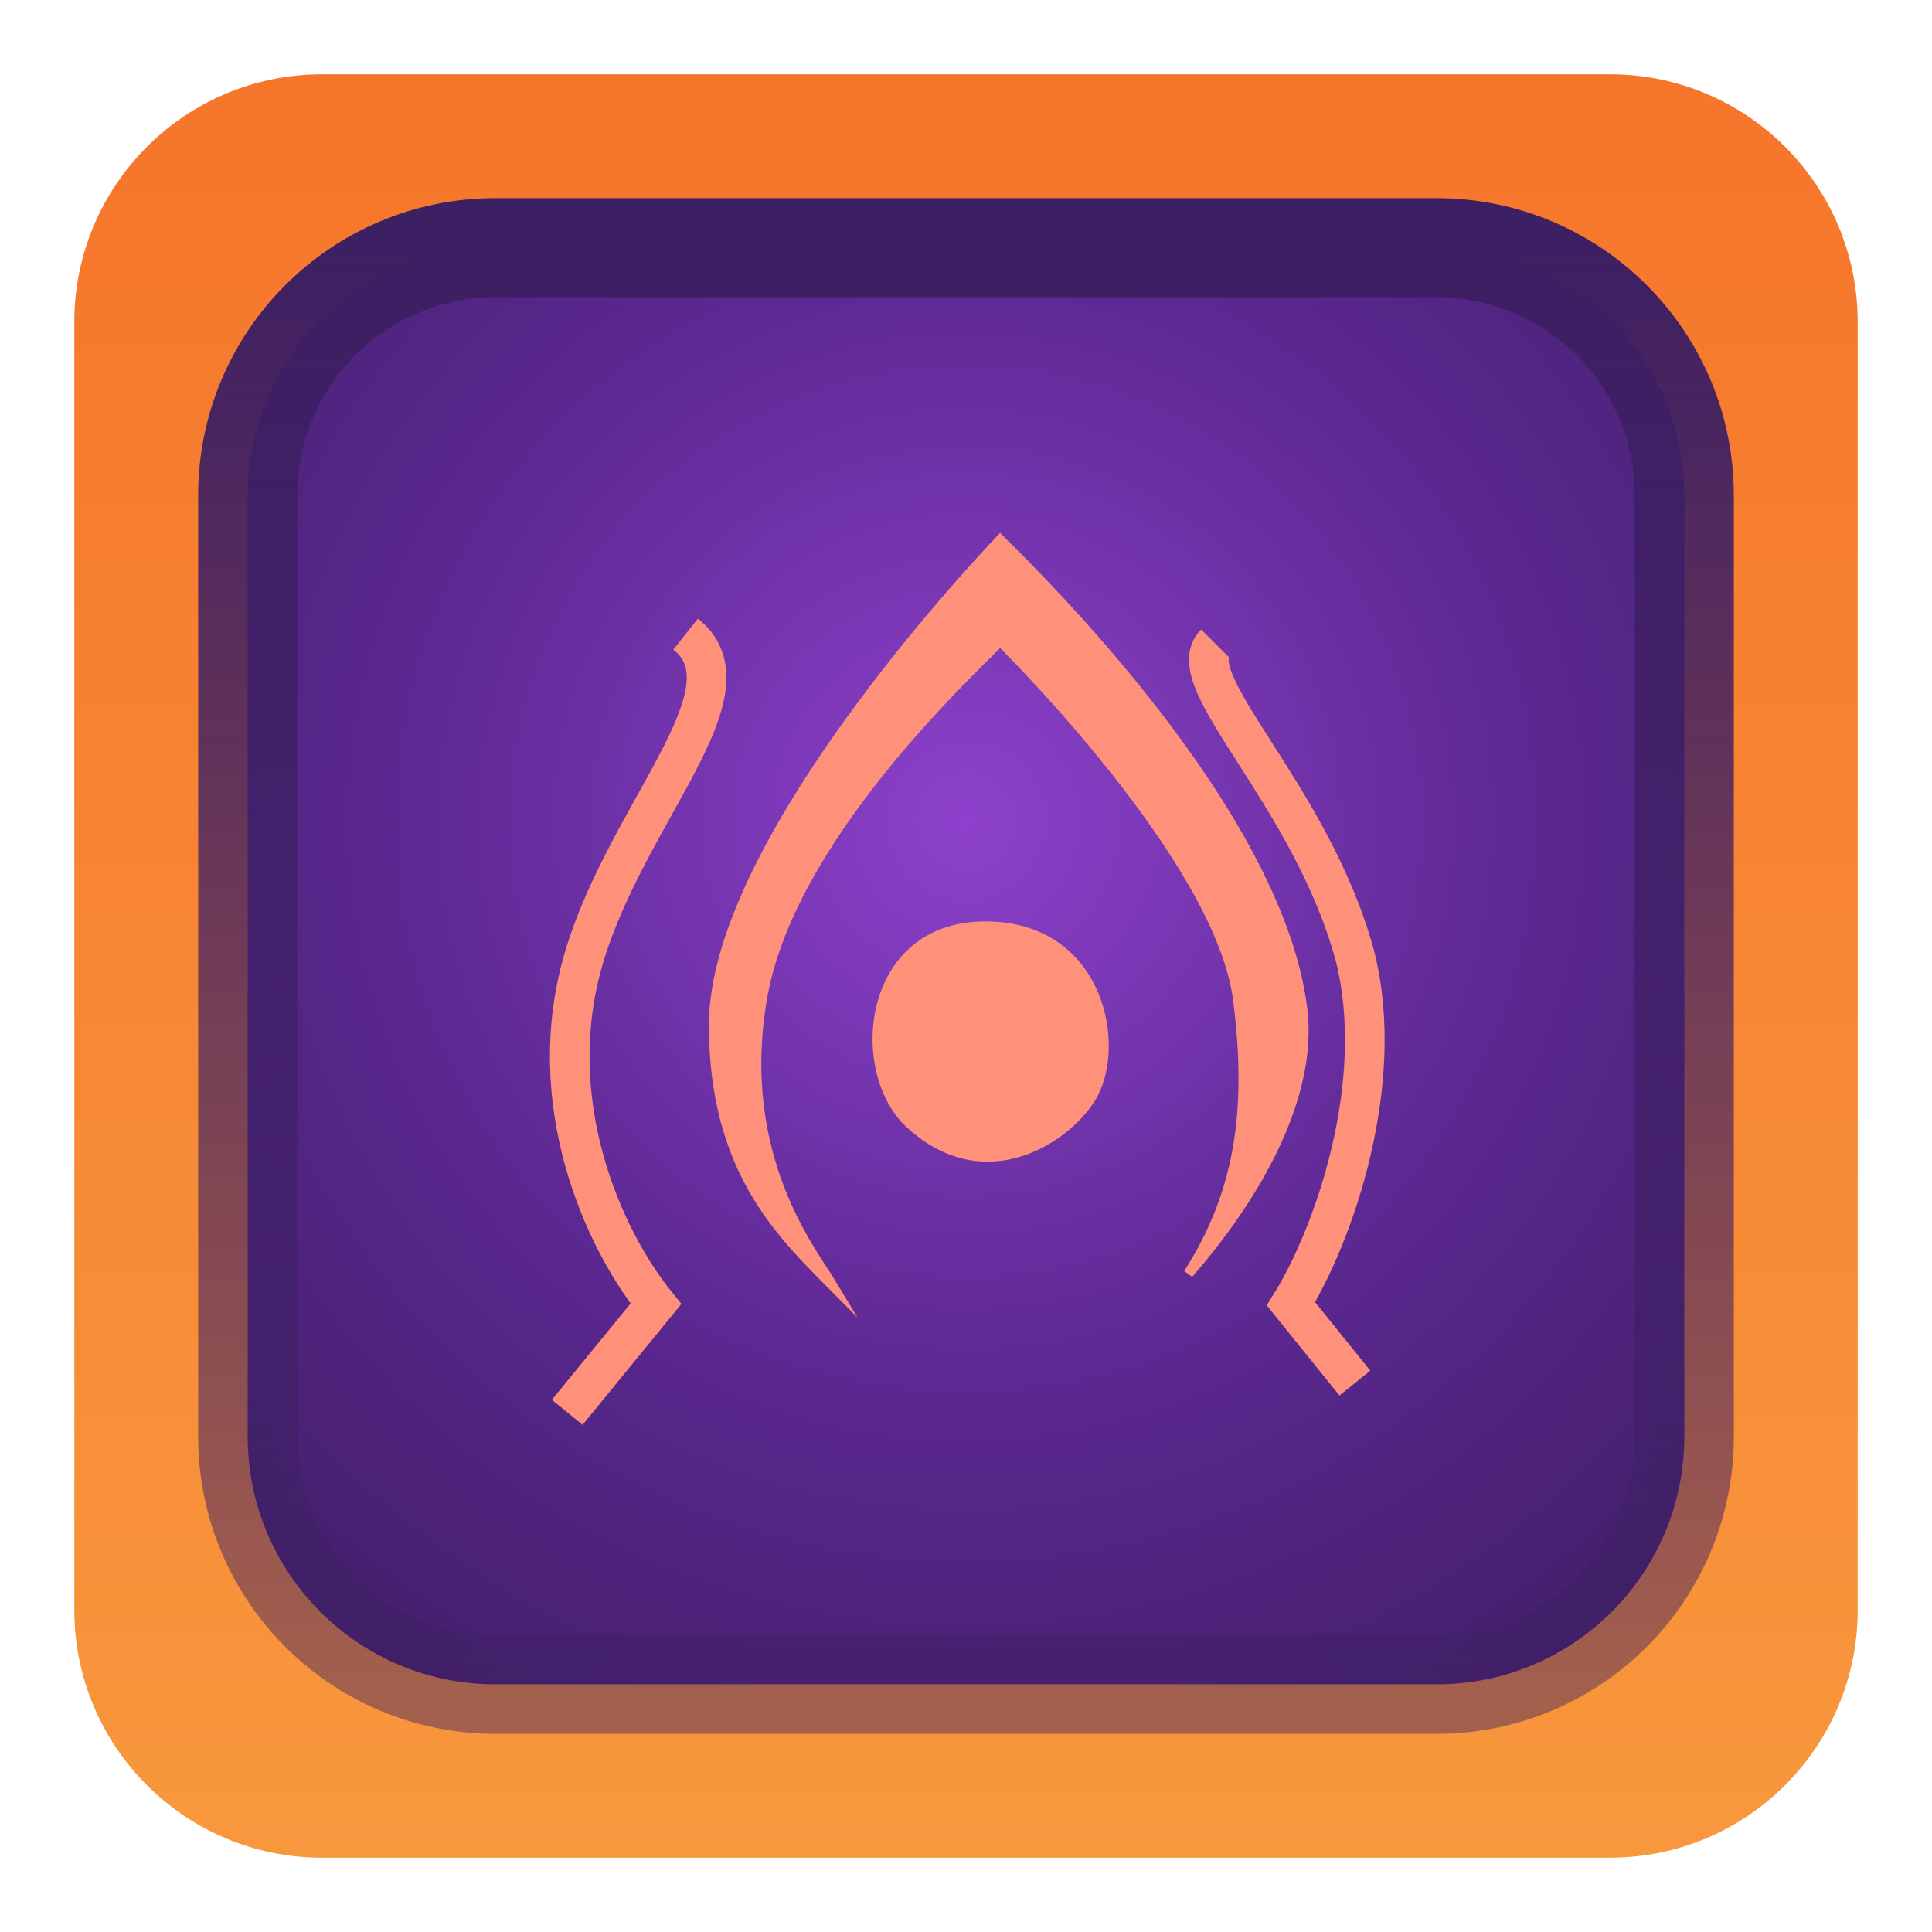
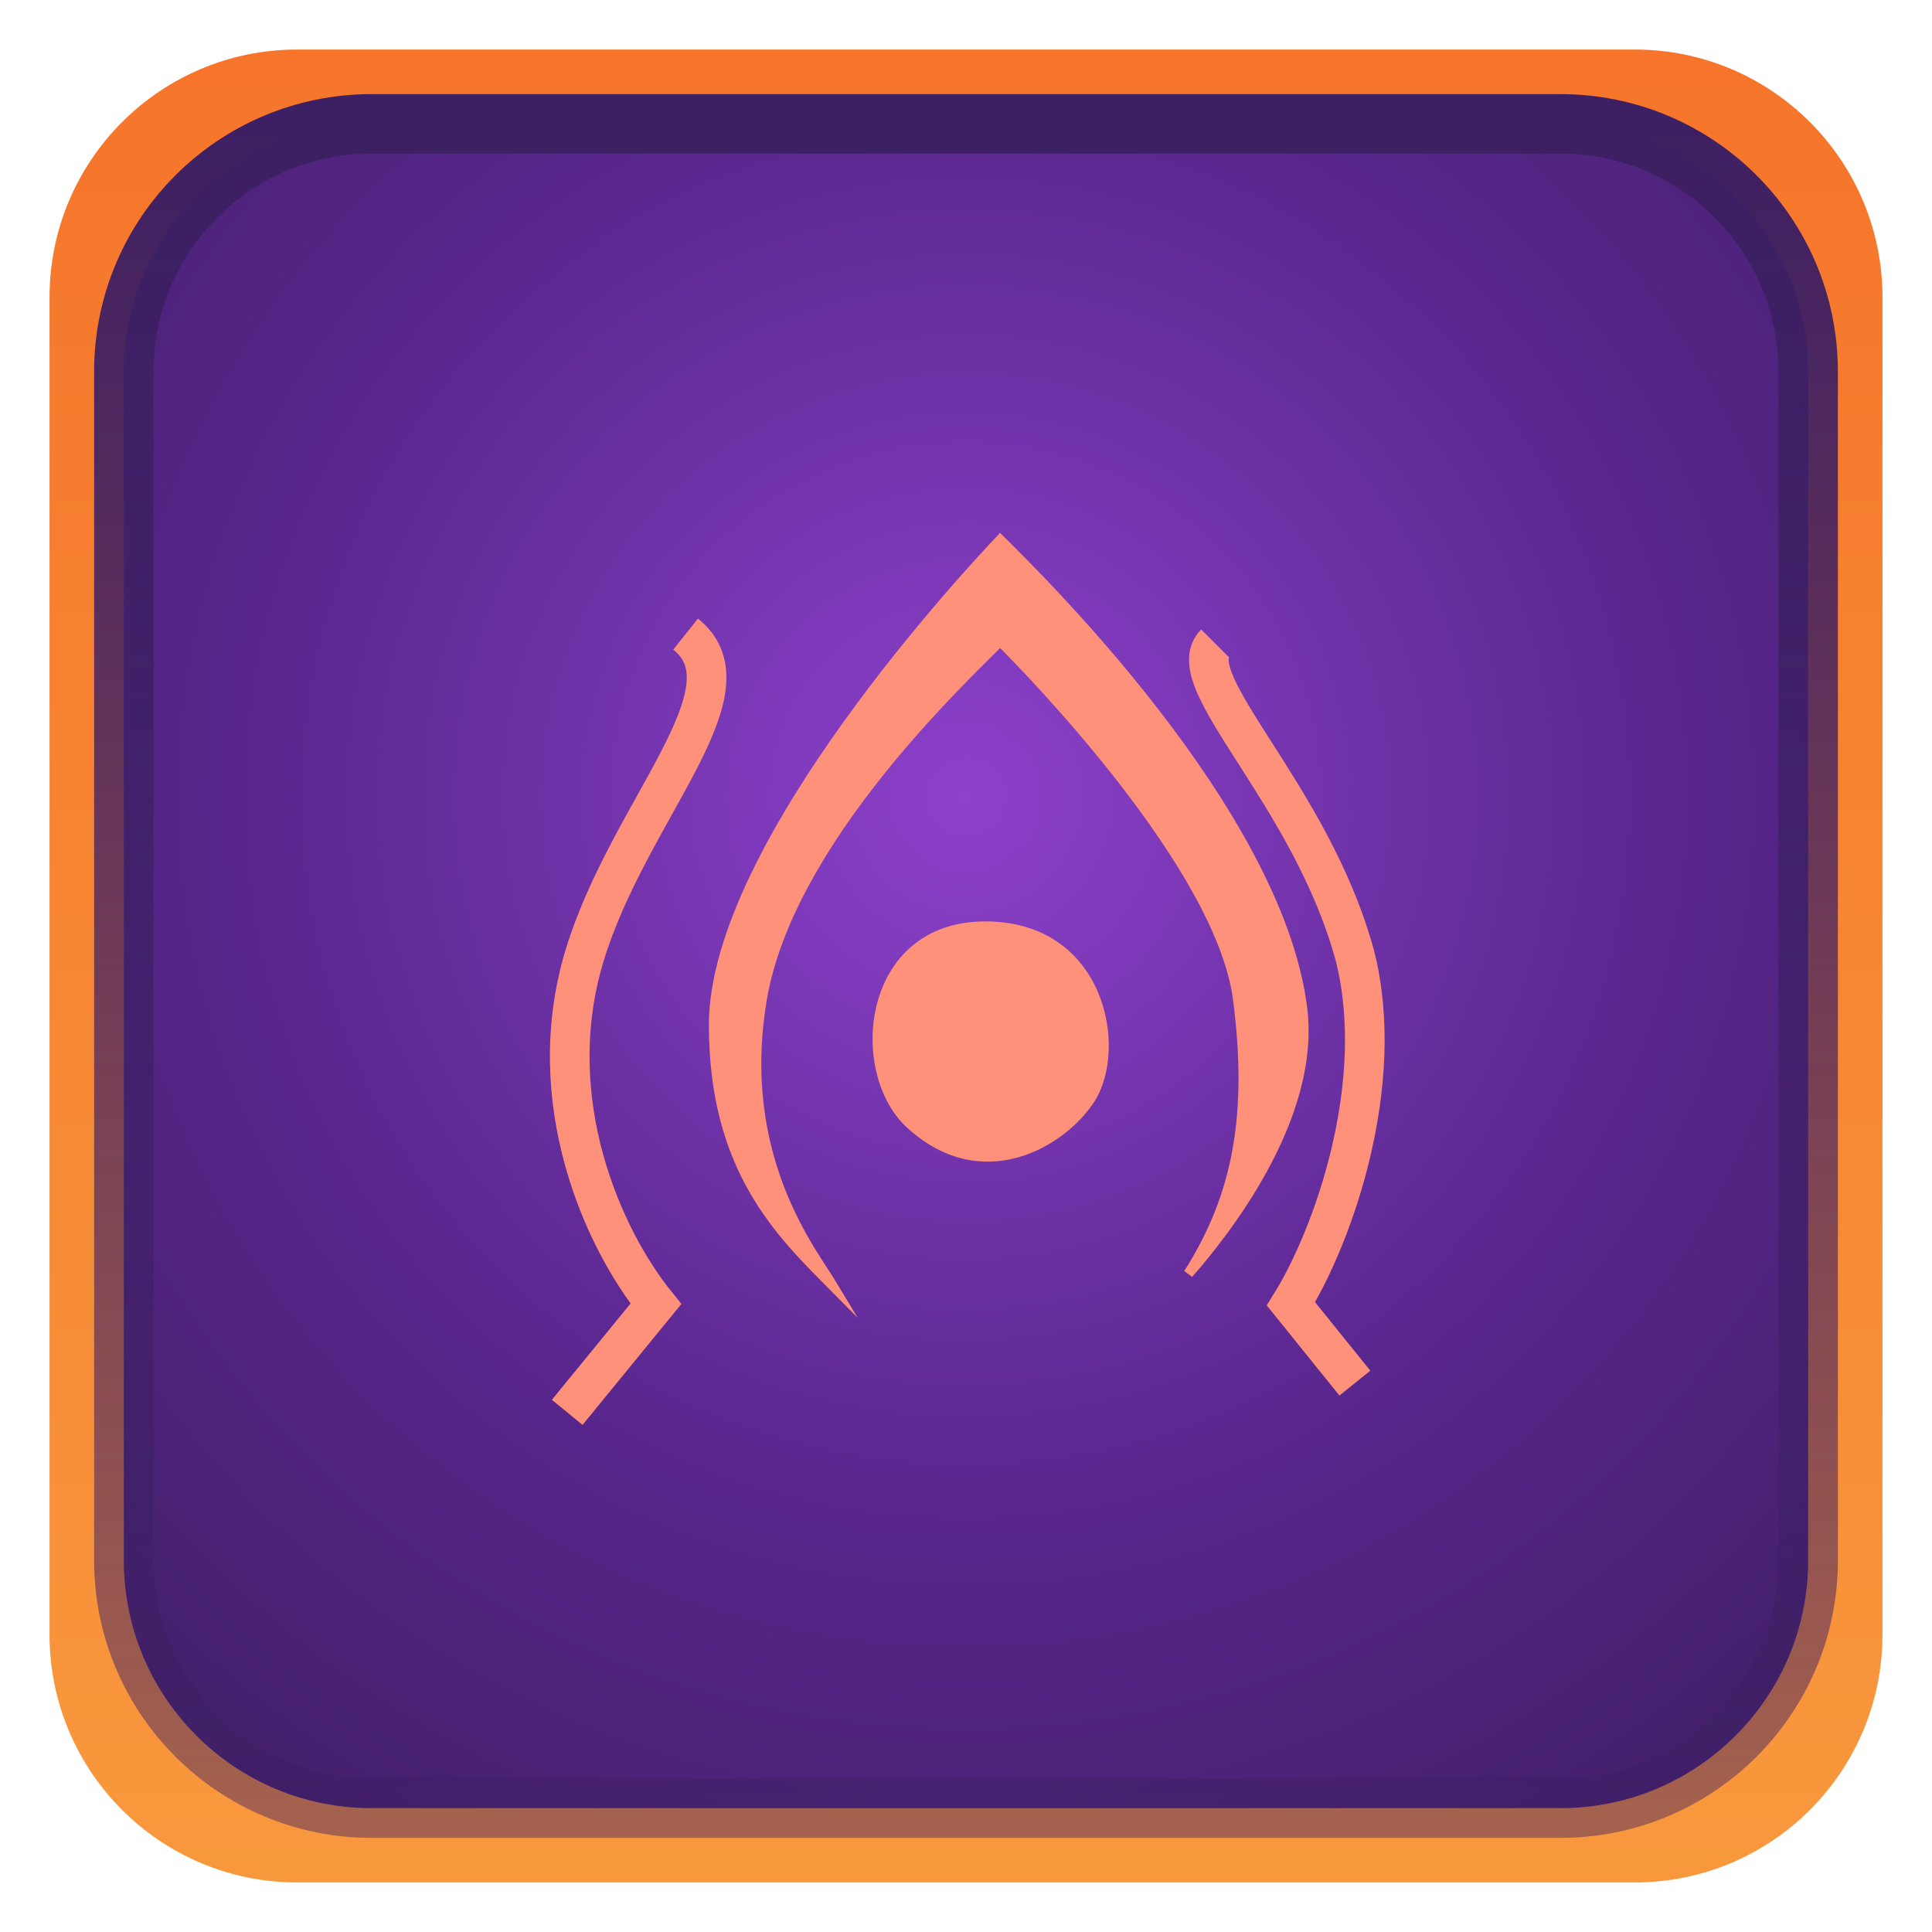
<svg xmlns="http://www.w3.org/2000/svg" width="39" height="39" viewBox="0 0 39 39" fill="none">
  <defs>
    <linearGradient id="magicOuter" x1="0.5" y1="0" x2="0.5" y2="1">
      <stop stop-color="#F6752B" offset="0" />
      <stop stop-color="#F8983D" offset="1" />
    </linearGradient>
    <radialGradient id="magicInner" cx="0.5" cy="0.4" r="0.7">
      <stop stop-color="#8D41CC" offset="0" />
      <stop stop-color="#5A278F" offset="0.58" />
      <stop stop-color="#44206C" offset="1" />
    </radialGradient>
    <linearGradient id="magicInnerStroke" x1="0.5" y1="0" x2="0.5" y2="1">
      <stop stop-color="#3D1F63" offset="0" />
      <stop stop-color="#3D1F63" stop-opacity="0.45" offset="1" />
    </linearGradient>
  </defs>
-   <rect x="1.5" y="1.5" width="36" height="36" rx="5" fill="url(#magicOuter)" />
-   <rect x="5.0" y="5.0" width="29" height="29" rx="5" fill="url(#magicInner)" stroke="url(#magicInnerStroke)" stroke-width="2" />
+   <rect x="1.0" y="1.0" width="37" height="37" rx="5" fill="url(#magicOuter)" />
+   <rect x="2.5" y="2.5" width="34" height="34" rx="5" fill="url(#magicInner)" stroke="url(#magicInnerStroke)" stroke-width="1.2" />
  <g transform="translate(-62.42, -61.12)">
    <path d="m76.26 73.92c1.43 1.14-1.15 3.56-2.04 6.49-0.89 2.94 0.39 5.73 1.44 7.03l-1.79 2.19" stroke="#FF917B" stroke-miterlimit="10" stroke-width=".8" />
    <path d="m86.95 74.11c-0.74 0.74 1.93 3.03 2.82 6.3 0.66 2.6-0.45 5.68-1.29 7.03l1.29 1.6" stroke="#FF917B" stroke-miterlimit="10" stroke-width=".8" />
    <path d="m76.83 81.81c0-3.65 5.29-9.27 5.78-9.79 0.65 0.65 5.61 5.46 6.1 9.47 0.27 2.24-1.65 4.6-2.3 5.34 1-1.57 1.3-3.21 1-5.54-0.35-2.68-4.15-6.58-4.8-7.23-0.74 0.75-4.27 4.03-4.81 7.23s1.03 5.12 1.42 5.77c-1.04-1.05-2.39-2.34-2.39-5.25z" fill="#FF917B" stroke="#FF917B" stroke-miterlimit="10" stroke-width=".2" />
    <path d="m82.31 79.72c-2.53 0-2.8 3.1-1.55 4.19 1.5 1.34 3.15 0.37 3.75-0.55 0.7-1.09 0.21-3.64-2.2-3.64z" fill="#FF917B" />
  </g>
</svg>
